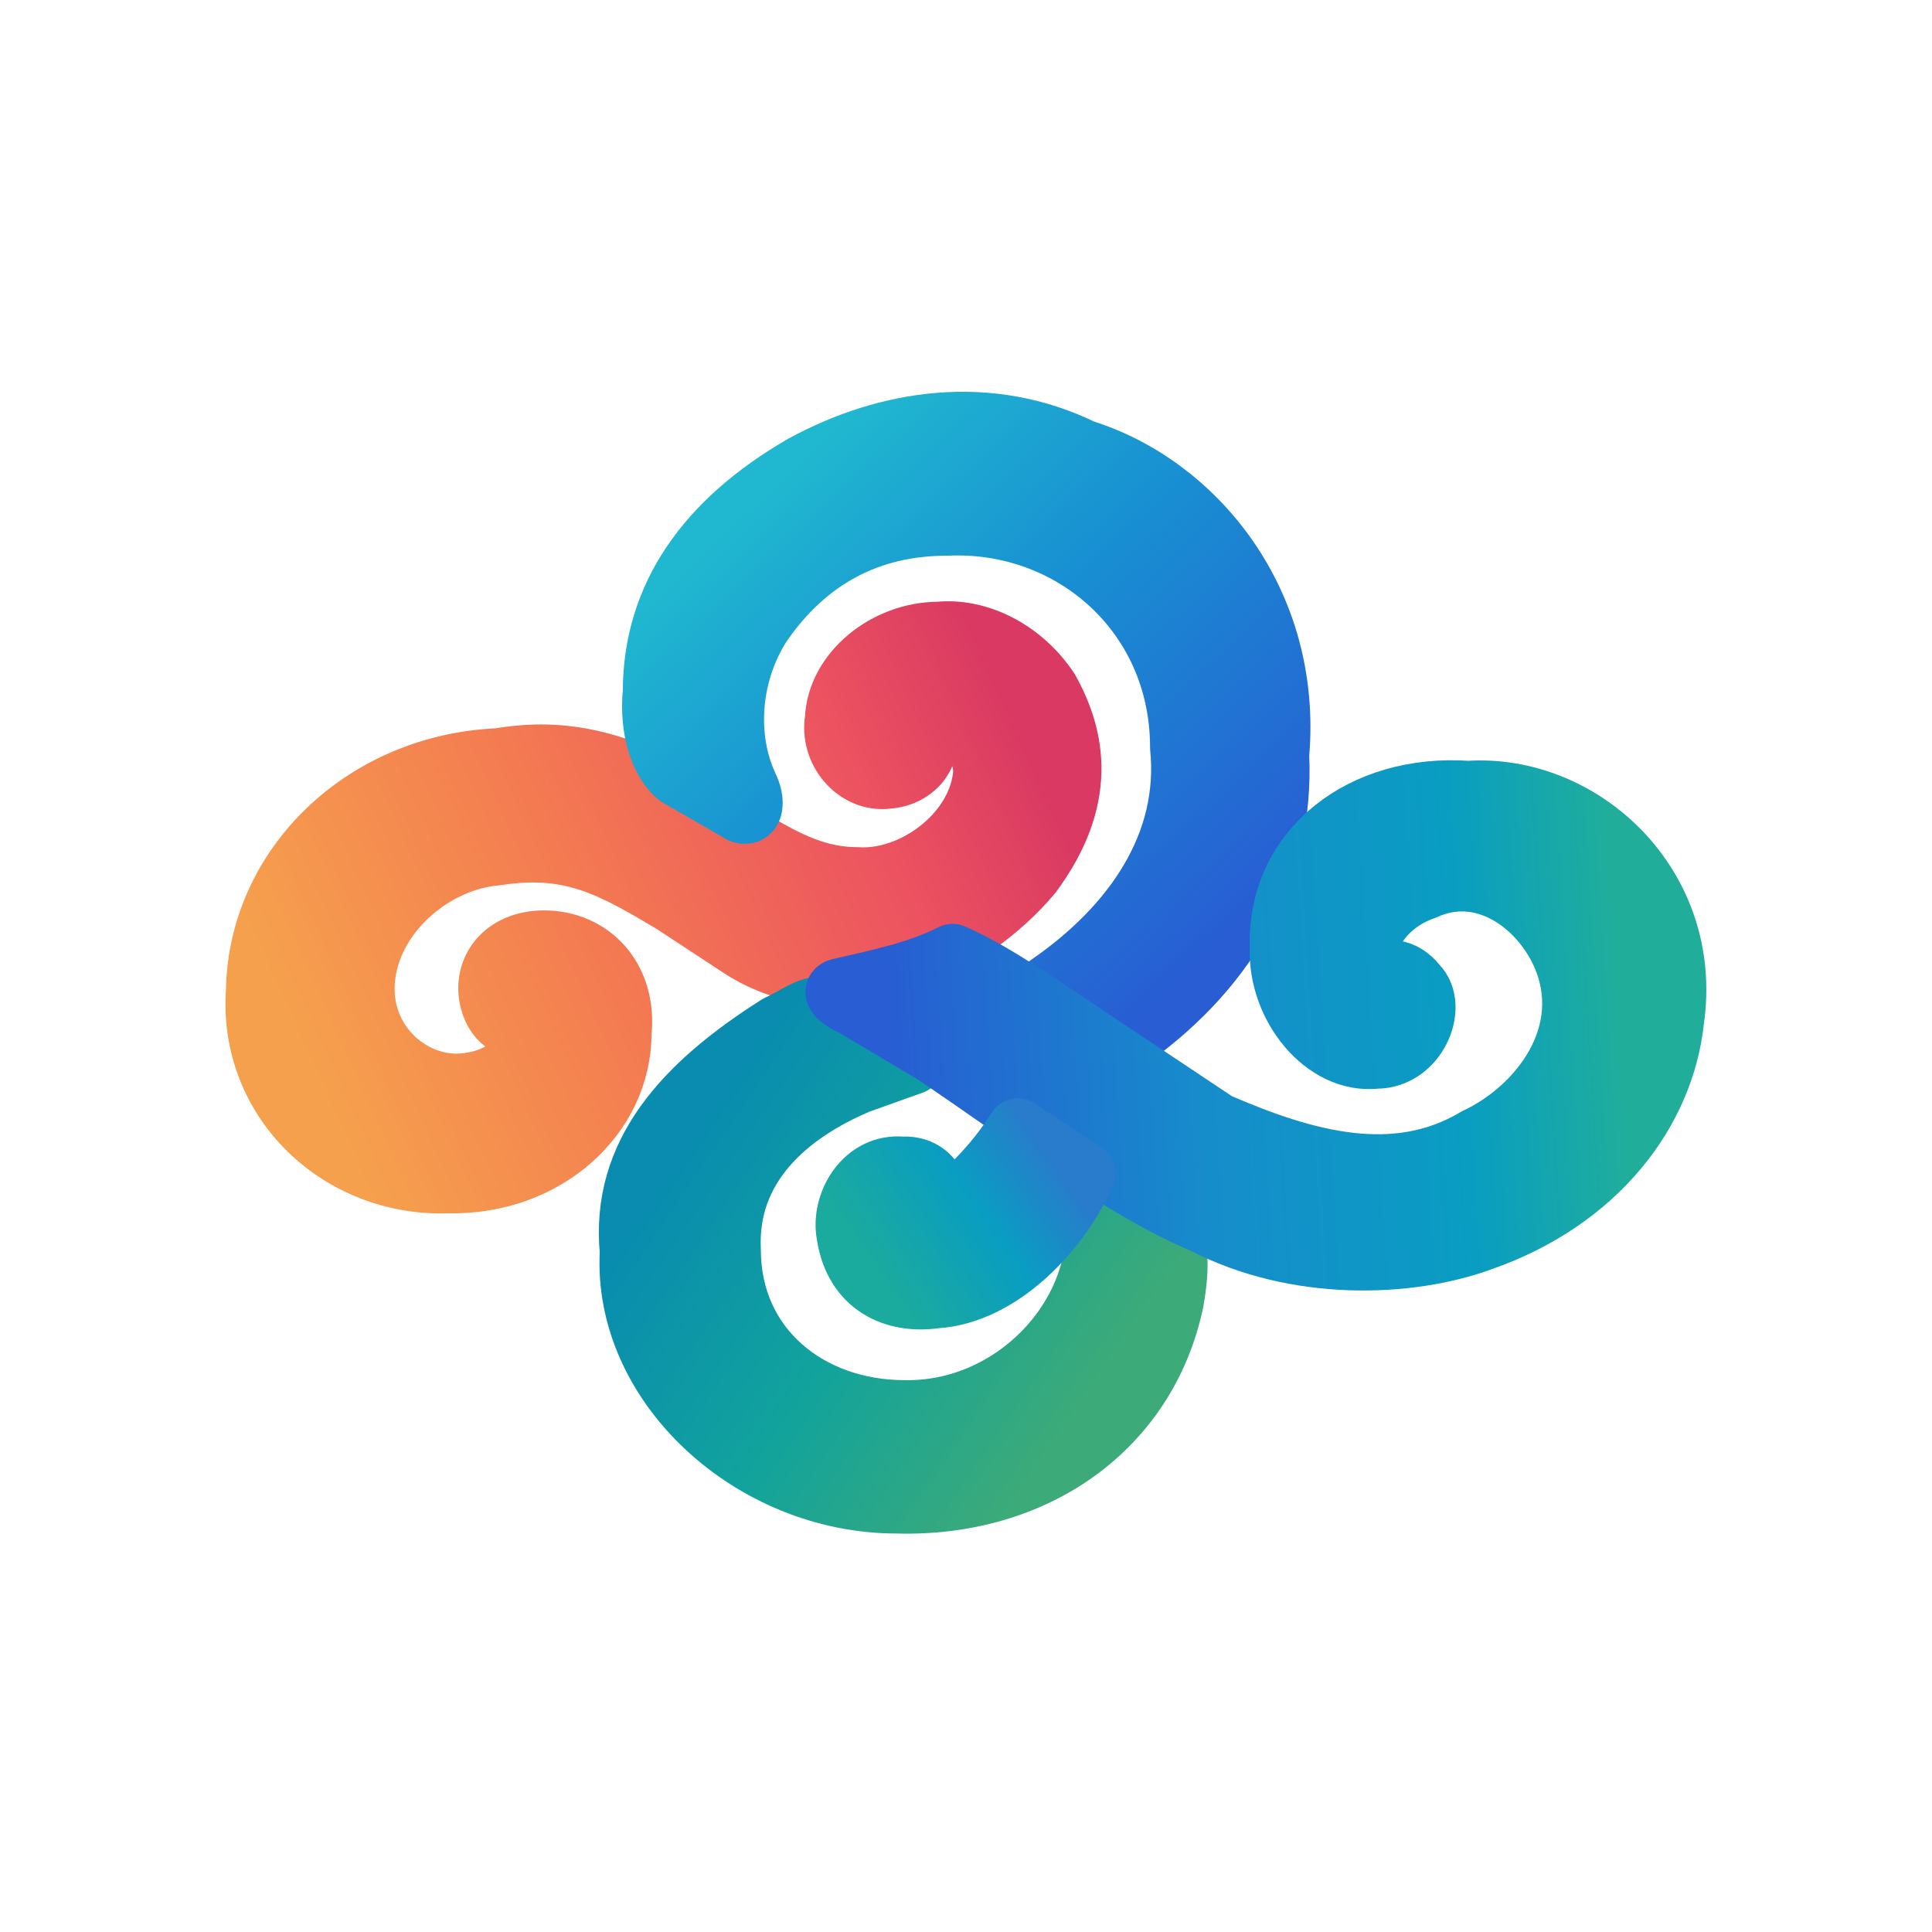
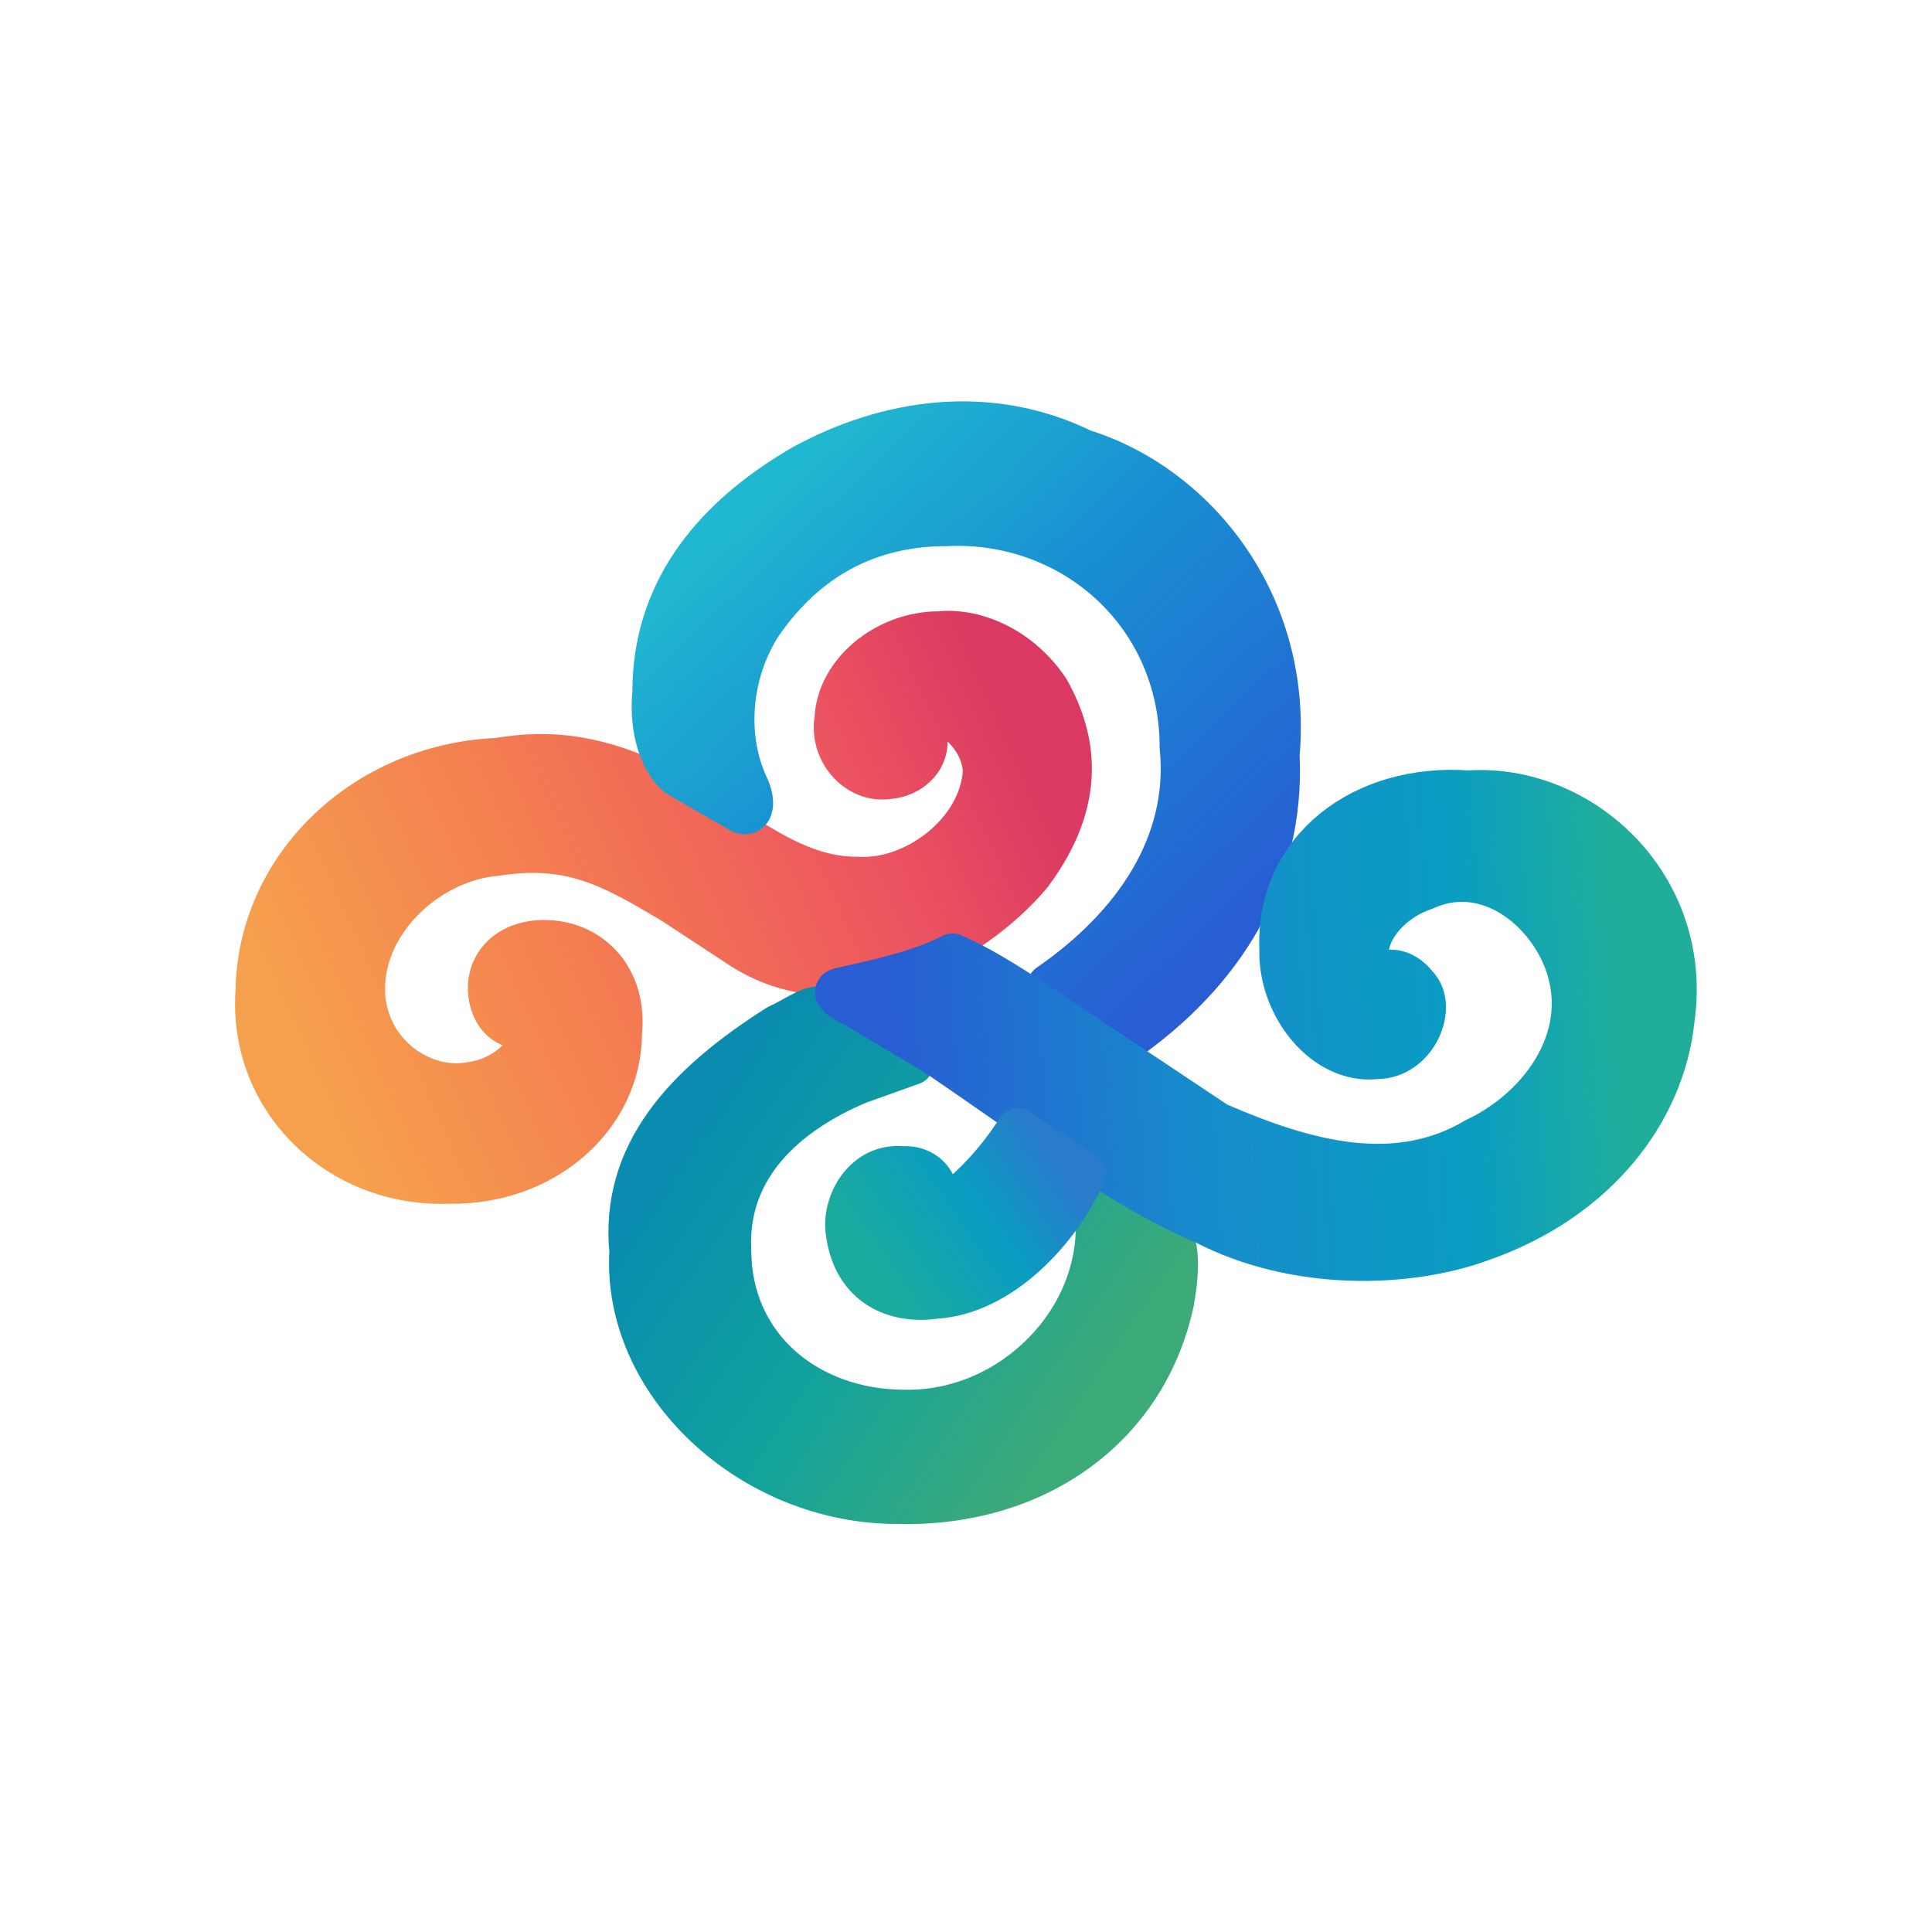
<svg xmlns="http://www.w3.org/2000/svg" width="1024" height="1024" viewBox="0 0 1024 1024">
  <defs>
    <linearGradient id="warm" gradientUnits="userSpaceOnUse" x1="135" y1="575" x2="510" y2="405">
      <stop offset="0" stop-color="#F5A04D" />
      <stop offset="0.38" stop-color="#F47C51" />
      <stop offset="0.78" stop-color="#EC5260" />
      <stop offset="1" stop-color="#D93962" />
    </linearGradient>
    <linearGradient id="crown" gradientUnits="userSpaceOnUse" x1="365" y1="315" x2="594" y2="559">
      <stop offset="0" stop-color="#20B7D0" />
      <stop offset="0.42" stop-color="#188FD2" />
      <stop offset="1" stop-color="#285DD3" />
    </linearGradient>
    <linearGradient id="forward" gradientUnits="userSpaceOnUse" x1="444" y1="562" x2="827" y2="538">
      <stop offset="0" stop-color="#285DD3" />
      <stop offset="0.43" stop-color="#168DCB" />
      <stop offset="0.78" stop-color="#099DC2" />
      <stop offset="1" stop-color="#20AE9B" />
    </linearGradient>
    <linearGradient id="return" gradientUnits="userSpaceOnUse" x1="342" y1="636" x2="546" y2="775">
      <stop offset="0" stop-color="#098CAF" />
      <stop offset="0.51" stop-color="#12A39C" />
      <stop offset="1" stop-color="#3CAA79" />
    </linearGradient>
    <linearGradient id="heart" gradientUnits="userSpaceOnUse" x1="442" y1="706" x2="531" y2="644">
      <stop offset="0" stop-color="#1BAA9E" />
      <stop offset="0.58" stop-color="#099DC2" />
      <stop offset="1" stop-color="#287CCB" />
    </linearGradient>
  </defs>
  <g id="symbol" transform="translate(136 225.43) scale(1.016216) translate(-117 -263)">
-     <path id="warm-current" fill="url(#warm)" stroke="url(#warm)" stroke-width="32" stroke-linejoin="round" d="M530 401 C516 380 493 369 473 371 C445 371 420 392 419 416 C416 433 430 449 446 447 C461 446 470 433 465 422 L460 415 C477 405 499 429 496 447 C492 477 459 501 430 499 C400 499 377 480 350 464 C300 432 267 433 243 437 C173 440 118 493 117 558 C113 615 160 660 217 658 C268 659 307 623 307 580 C310 551 291 532 267 532 C246 532 235 547 239 563 C242 575 252 580 261 575 C263 586 250 603 229 606 C202 611 173 589 173 557 C173 521 207 490 242 487 C281 481 302 493 334 512 L369 535 C424 571 491 533 521 497 C550 458 544 426 530 401 Z" />
-     <path id="return-current" fill="url(#return)" stroke="url(#return)" stroke-width="32" stroke-linejoin="round" d="M389 576 C340 607 307 643 312 694 C308 763 375 825 451 825 C523 827 581 786 595 720 C598 703 599 685 588 678 L563 664 C558 663 555 667 555 675 C559 729 511 778 455 777 C405 777 364 744 364 693 C362 650 393 622 431 606 L459 596 C442 584 426 575 414 567 C406 565 400 571 389 576 Z" />
-     <path id="crown-current" fill="url(#crown)" stroke="url(#crown)" stroke-width="32" stroke-linejoin="round" d="M402 284 C352 313 324 352 324 402 C322 422 328 439 337 446 L370 465 C376 467 377 459 373 451 C361 425 364 392 380 367 C404 332 437 315 477 315 C542 312 599 361 599 431 C604 481 575 524 530 555 C529 560 552 572 569 585 C621 549 653 498 650 435 C657 355 606 294 548 276 C499 252 446 260 402 284 Z" />
-     <path id="forward-current" fill="url(#forward)" stroke="url(#forward)" stroke-width="32" stroke-linejoin="round" d="M856 573 C866 503 808 450 749 454 C694 450 649 484 651 536 C650 566 674 596 701 593 C722 593 733 566 722 555 C715 546 706 546 700 550 C689 534 705 512 726 505 C756 491 786 512 798 539 C816 580 787 619 753 635 C711 660 664 647 618 627 L522 563 C508 554 494 545 480 539 C462 548 443 552 421 557 C417 558 420 562 429 566 L471 591 C521 625 570 662 611 679 C659 704 718 702 756 688 C816 667 851 621 856 573 Z" />
-     <path id="heart-current" fill="url(#heart)" stroke="url(#heart)" stroke-width="32" stroke-linejoin="round" d="M549 653 L514 630 C502 649 484 668 467 676 C478 663 468 649 454 650 C434 648 422 669 425 685 C429 712 450 721 471 718 C505 716 536 683 549 653 Z" />
+     <path id="warm-current" fill="url(#warm)" stroke="url(#warm)" stroke-width="22" stroke-linejoin="round" d="M530 401 C516 380 493 369 473 371 C445 371 420 392 419 416 C416 433 430 449 446 447 C461 446 470 433 465 422 L460 415 C477 405 499 429 496 447 C492 477 459 501 430 499 C400 499 377 480 350 464 C300 432 267 433 243 437 C173 440 118 493 117 558 C113 615 160 660 217 658 C268 659 307 623 307 580 C310 551 291 532 267 532 C246 532 235 547 239 563 C242 575 252 580 261 575 C263 586 250 603 229 606 C202 611 173 589 173 557 C173 521 207 490 242 487 C281 481 302 493 334 512 L369 535 C424 571 491 533 521 497 C550 458 544 426 530 401 Z" />
+     <path id="return-current" fill="url(#return)" stroke="url(#return)" stroke-width="22" stroke-linejoin="round" d="M389 576 C340 607 307 643 312 694 C308 763 375 825 451 825 C523 827 581 786 595 720 C598 703 599 685 588 678 L563 664 C558 663 555 667 555 675 C559 729 511 778 455 777 C405 777 364 744 364 693 C362 650 393 622 431 606 L459 596 C442 584 426 575 414 567 C406 565 400 571 389 576 Z" />
+     <path id="crown-current" fill="url(#crown)" stroke="url(#crown)" stroke-width="22" stroke-linejoin="round" d="M402 284 C352 313 324 352 324 402 C322 422 328 439 337 446 L370 465 C376 467 377 459 373 451 C361 425 364 392 380 367 C404 332 437 315 477 315 C542 312 599 361 599 431 C604 481 575 524 530 555 C529 560 552 572 569 585 C621 549 653 498 650 435 C657 355 606 294 548 276 C499 252 446 260 402 284 Z" />
+     <path id="forward-current" fill="url(#forward)" stroke="url(#forward)" stroke-width="22" stroke-linejoin="round" d="M856 573 C866 503 808 450 749 454 C694 450 649 484 651 536 C650 566 674 596 701 593 C722 593 733 566 722 555 C715 546 706 546 700 550 C689 534 705 512 726 505 C756 491 786 512 798 539 C816 580 787 619 753 635 C711 660 664 647 618 627 L522 563 C508 554 494 545 480 539 C462 548 443 552 421 557 C417 558 420 562 429 566 L471 591 C521 625 570 662 611 679 C659 704 718 702 756 688 C816 667 851 621 856 573 Z" />
+     <path id="heart-current" fill="url(#heart)" stroke="url(#heart)" stroke-width="22" stroke-linejoin="round" d="M549 653 L514 630 C502 649 484 668 467 676 C478 663 468 649 454 650 C434 648 422 669 425 685 C429 712 450 721 471 718 C505 716 536 683 549 653 Z" />
  </g>
</svg>
